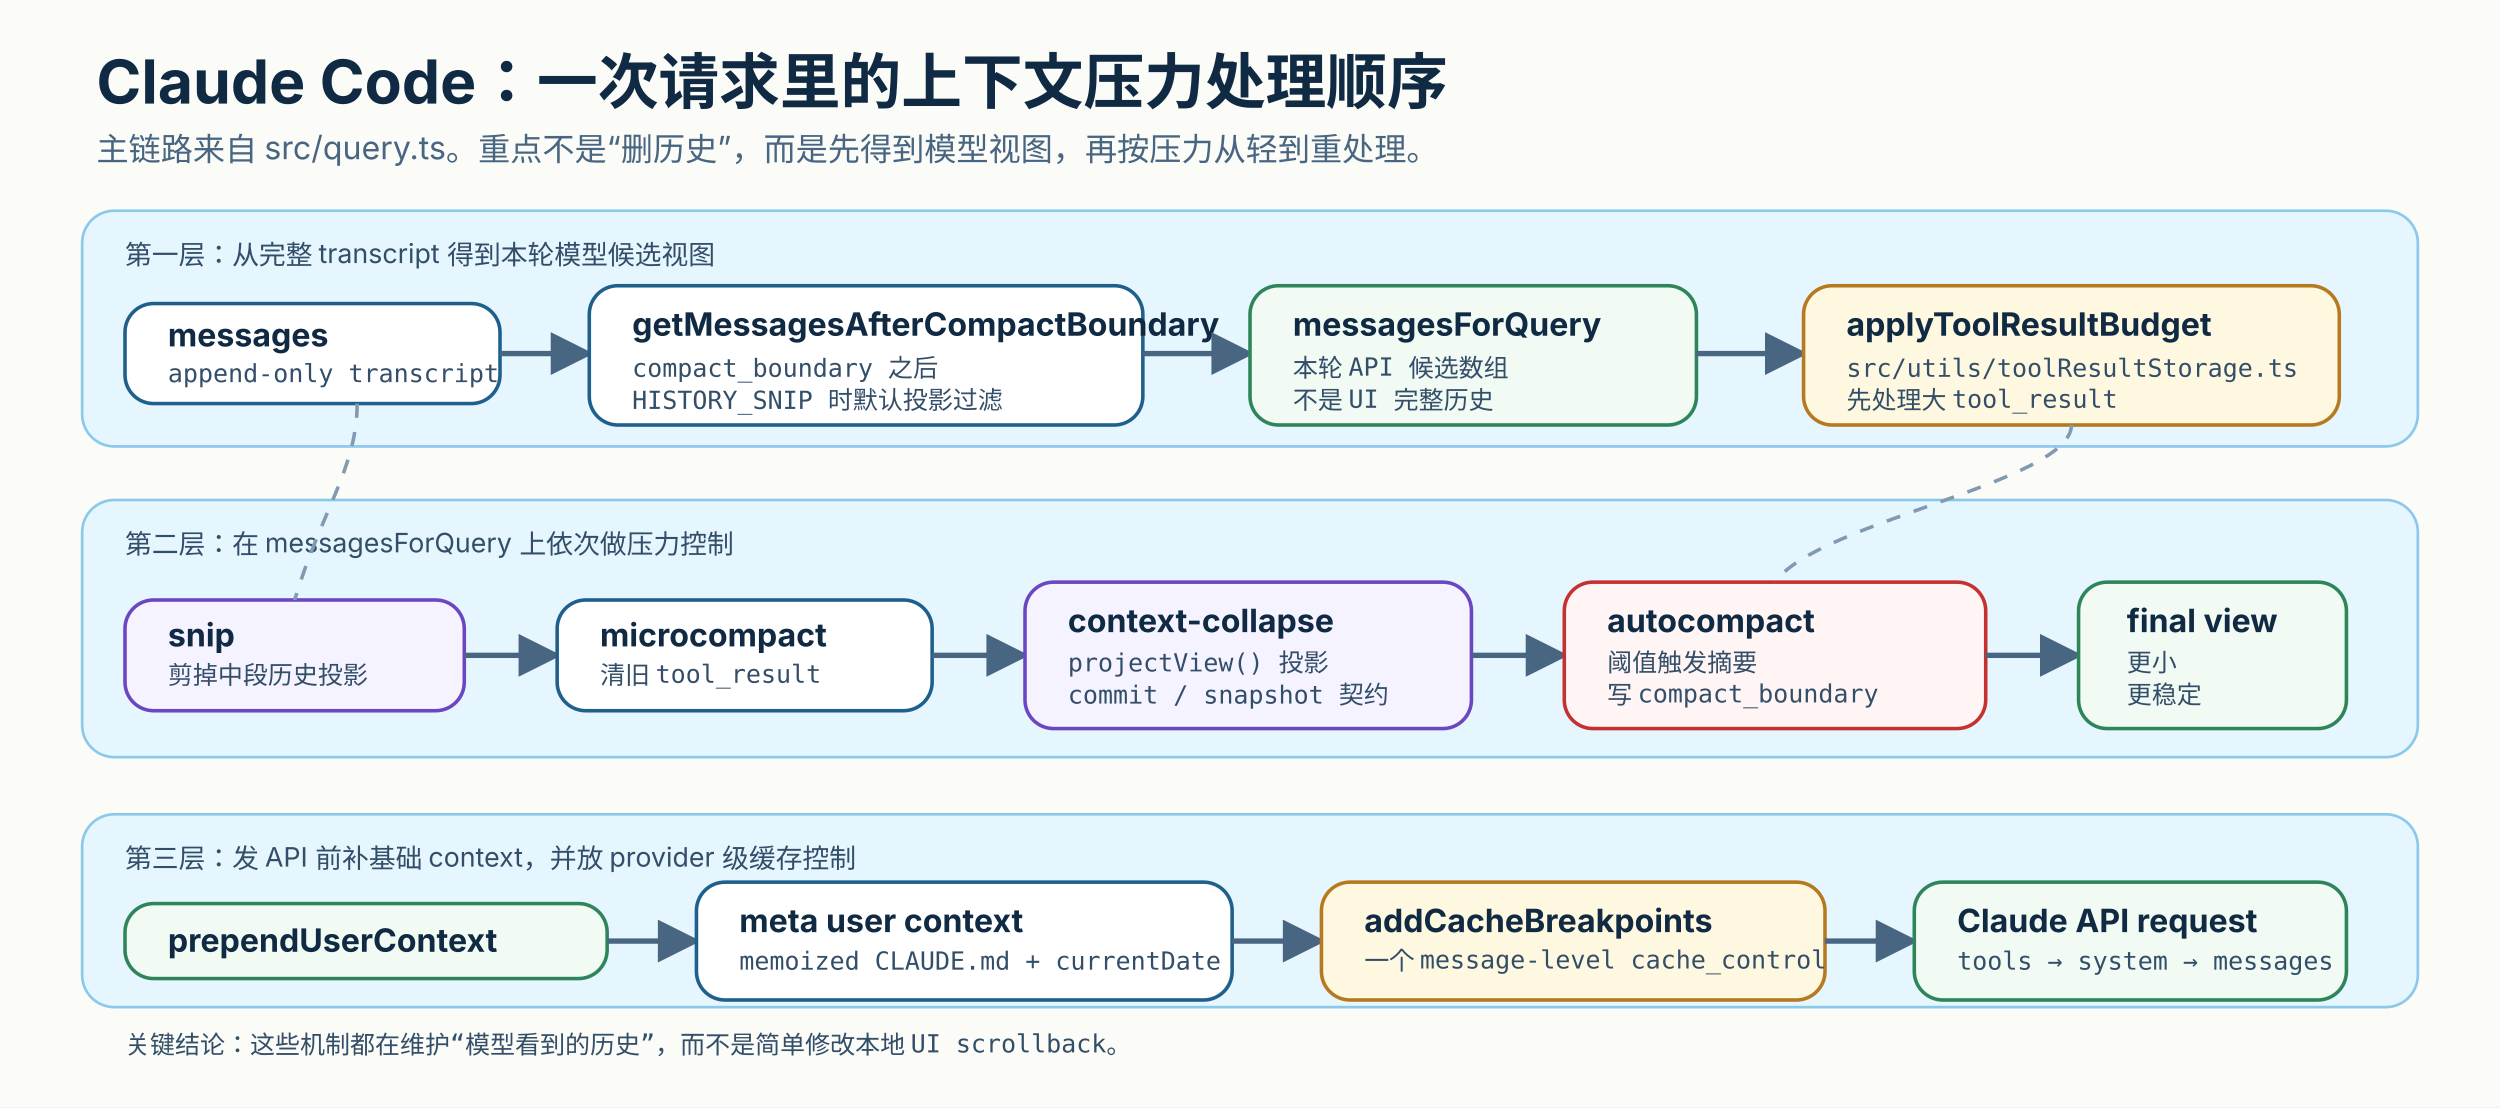
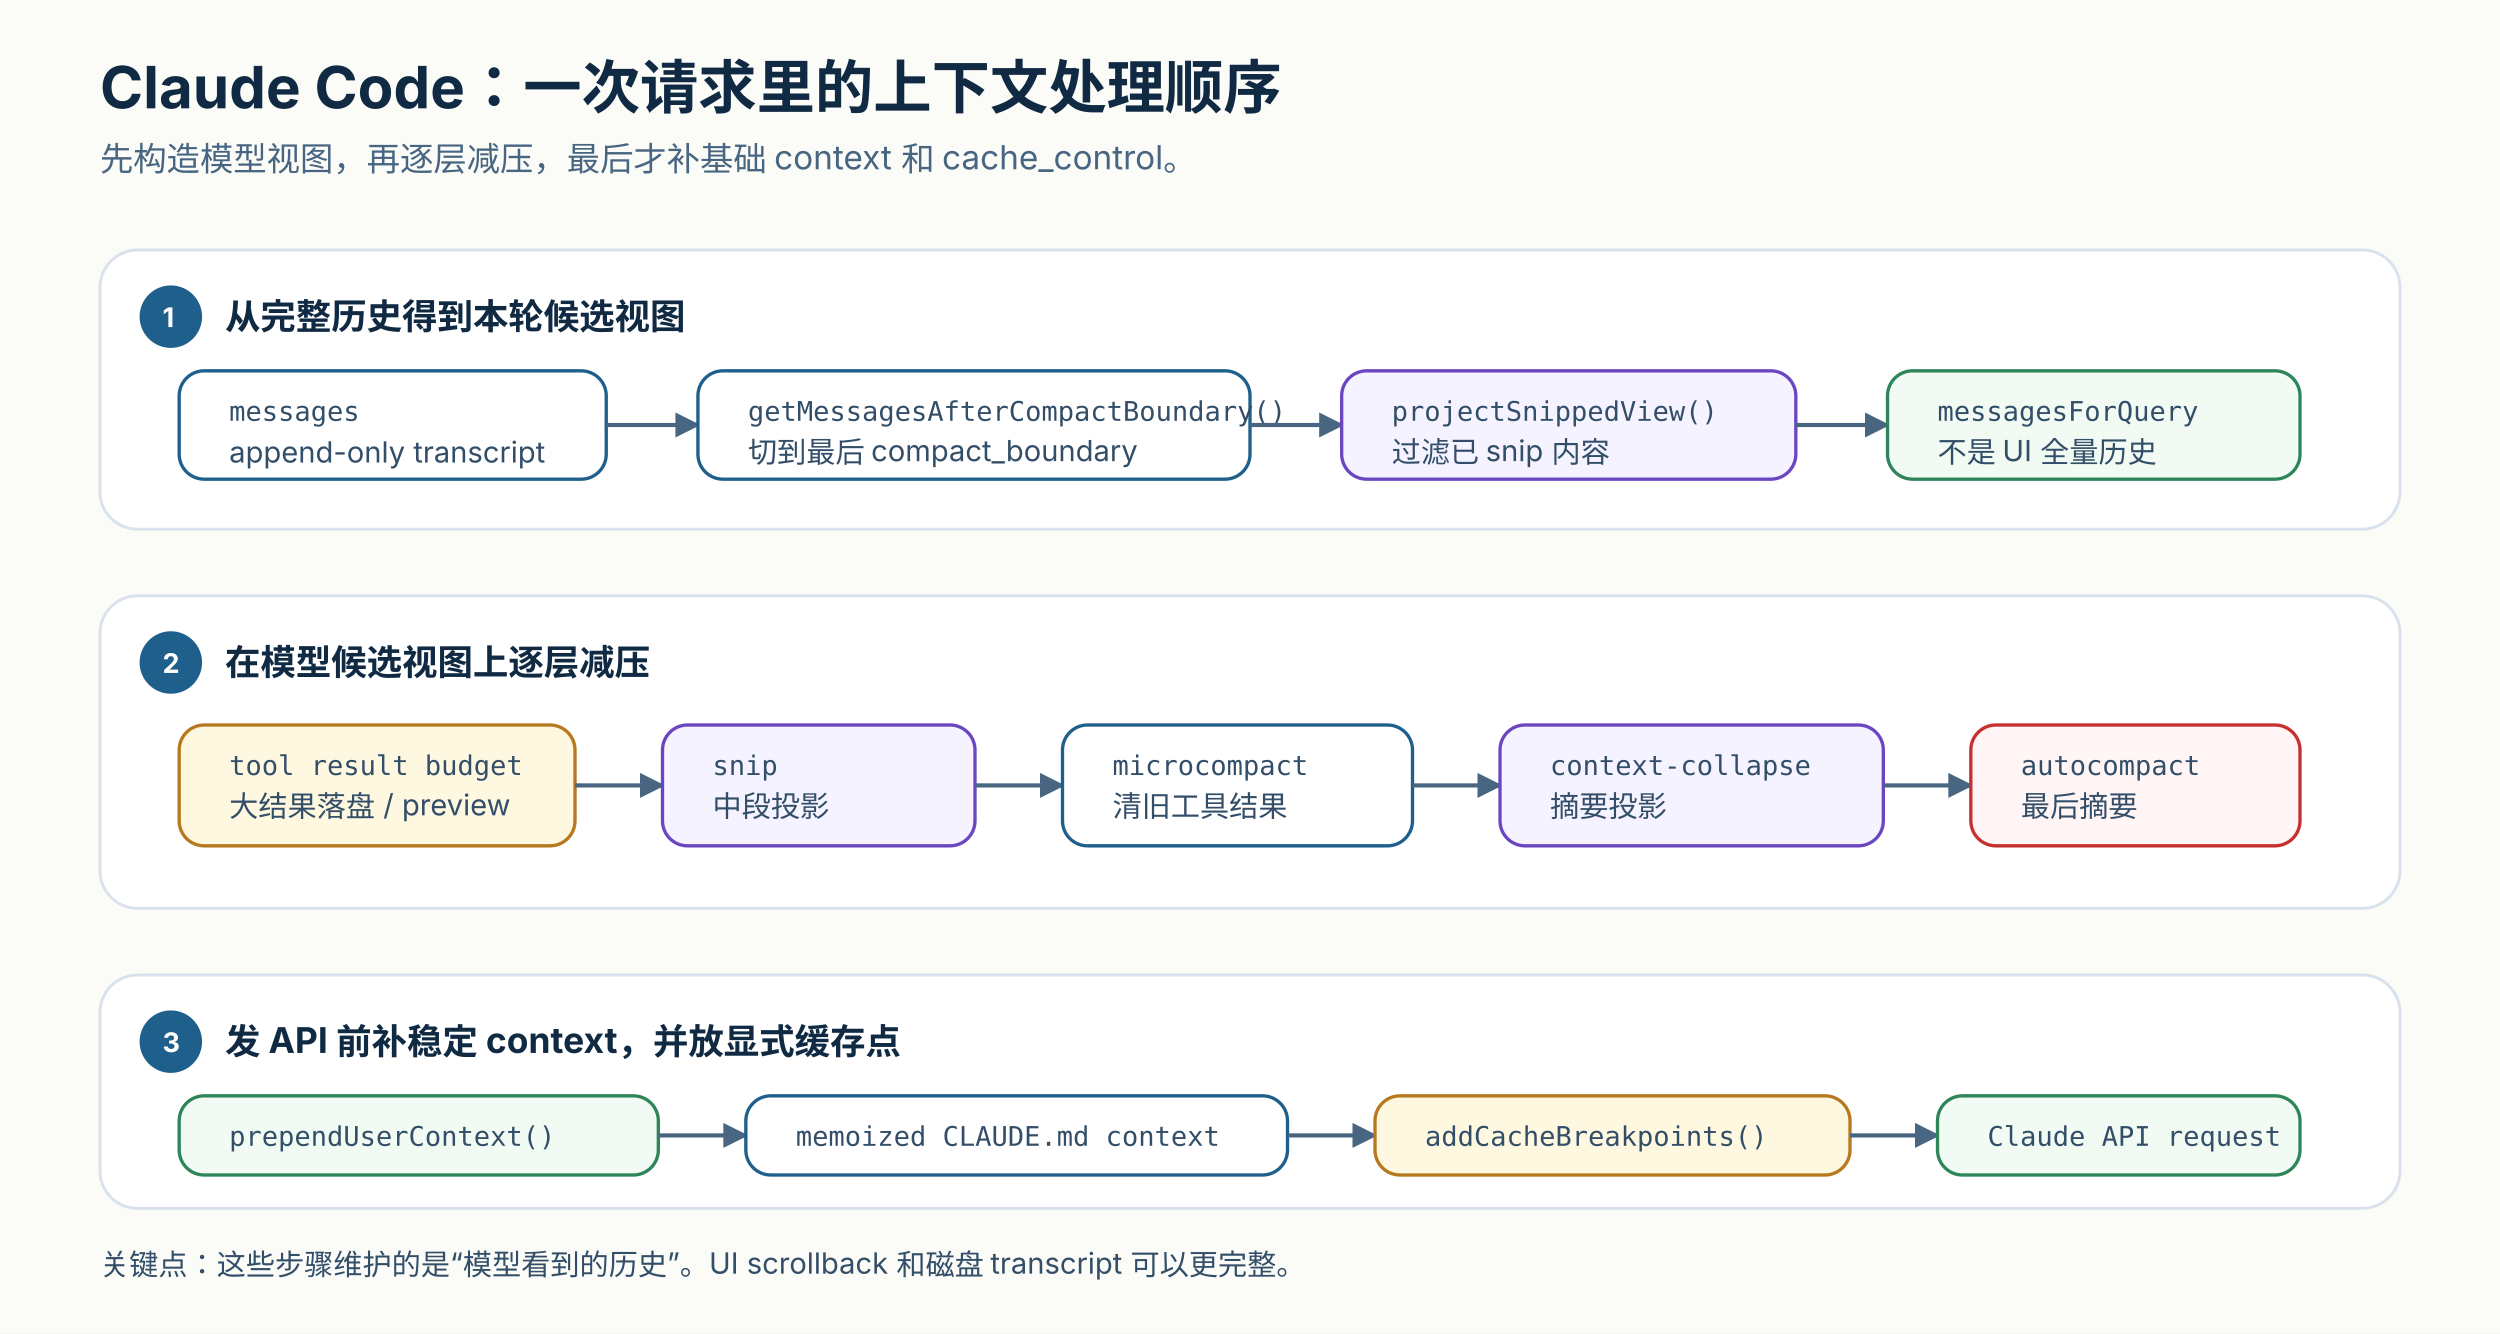
- <svg xmlns="http://www.w3.org/2000/svg" width="1400" height="620" viewBox="0 0 1400 620" role="img" aria-labelledby="title desc">
+ <svg xmlns="http://www.w3.org/2000/svg" width="1200" height="640" viewBox="0 0 1200 640" role="img" aria-labelledby="title desc">
  <defs>
    <style>
      .bg { fill: #fbfcf8; }
-       .title { fill: #102a43; font: 700 34px -apple-system, BlinkMacSystemFont, "Segoe UI", sans-serif; }
-       .subtitle { fill: #486581; font: 18px -apple-system, BlinkMacSystemFont, "Segoe UI", sans-serif; }
-       .node { fill: #ffffff; stroke: #1f5f8b; stroke-width: 2; rx: 16; }
-       .node-green { fill: #f1fbf4; stroke: #2f855a; stroke-width: 2; rx: 16; }
-       .node-yellow { fill: #fff8e1; stroke: #b7791f; stroke-width: 2; rx: 16; }
-       .node-red { fill: #fff5f5; stroke: #c53030; stroke-width: 2; rx: 16; }
-       .node-purple { fill: #f5f3ff; stroke: #6b46c1; stroke-width: 2; rx: 16; }
-       .label { fill: #102a43; font: 700 18px -apple-system, BlinkMacSystemFont, "Segoe UI", sans-serif; }
-       .small { fill: #334e68; font: 14px ui-monospace, SFMono-Regular, Menlo, Consolas, monospace; }
-       .body { fill: #334e68; font: 15px -apple-system, BlinkMacSystemFont, "Segoe UI", sans-serif; }
-       .arrow { stroke: #486581; stroke-width: 3; marker-end: url(#arrow); fill: none; }
-       .dash { stroke: #829ab1; stroke-width: 2; stroke-dasharray: 8 8; fill: none; }
-       .band { fill: #e6f6ff; stroke: #8cc8ea; stroke-width: 1.5; rx: 18; }
+       .title { fill: #102a43; font: 700 28px -apple-system, BlinkMacSystemFont, "Segoe UI", sans-serif; }
+       .subtitle { fill: #486581; font: 16px -apple-system, BlinkMacSystemFont, "Segoe UI", sans-serif; }
+       .band { fill: #ffffff; stroke: #d9e2ec; stroke-width: 1.4; rx: 18; }
+       .box { fill: #ffffff; stroke: #1f5f8b; stroke-width: 1.6; rx: 12; }
+       .green { fill: #f1fbf4; stroke: #2f855a; stroke-width: 1.6; rx: 12; }
+       .yellow { fill: #fff8e1; stroke: #b7791f; stroke-width: 1.6; rx: 12; }
+       .purple { fill: #f5f3ff; stroke: #6b46c1; stroke-width: 1.6; rx: 12; }
+       .red { fill: #fff5f5; stroke: #c53030; stroke-width: 1.6; rx: 12; }
+       .label { fill: #102a43; font: 700 17px -apple-system, BlinkMacSystemFont, "Segoe UI", sans-serif; }
+       .body { fill: #334e68; font: 14px -apple-system, BlinkMacSystemFont, "Segoe UI", sans-serif; }
+       .mono { fill: #334e68; font: 13px ui-monospace, SFMono-Regular, Menlo, Consolas, monospace; }
+       .num { fill: #ffffff; font: 700 13px -apple-system, BlinkMacSystemFont, "Segoe UI", sans-serif; }
+       .badge { fill: #1f5f8b; }
+       .arrow { stroke: #486581; stroke-width: 2; marker-end: url(#arrow); fill: none; }
    </style>
-     <marker id="arrow" viewBox="0 0 10 10" refX="9" refY="5" markerWidth="8" markerHeight="8" orient="auto-start-reverse">
+     <marker id="arrow" viewBox="0 0 10 10" refX="9" refY="5" markerWidth="6" markerHeight="6" orient="auto-start-reverse">
      <path d="M 0 0 L 10 5 L 0 10 z" fill="#486581" />
    </marker>
  </defs>
-   <rect class="bg" width="1400" height="620" />
-   <text class="title" x="54" y="58">Claude Code：一次请求里的上下文压力处理顺序</text>
-   <text class="subtitle" x="54" y="90">主链路来自 src/query.ts。重点不是“删历史”，而是先得到模型视图，再按压力从轻到重处理。</text>
-   <rect class="band" x="46" y="118" width="1308" height="132" />
-   <text class="body" x="70" y="148">第一层：从完整 transcript 得到本轮模型候选视图</text>
-   <rect class="node" x="70" y="170" width="210" height="56" />
-   <text class="label" x="94" y="194">messages</text>
-   <text class="small" x="94" y="214">append-only transcript</text>
-   <path class="arrow" d="M 280 198 H 330" />
-   <rect class="node" x="330" y="160" width="310" height="78" />
-   <text class="label" x="354" y="188">getMessagesAfterCompactBoundary</text>
-   <text class="small" x="354" y="211">compact_boundary 之后</text>
-   <text class="small" x="354" y="229">HISTORY_SNIP 时默认投影过滤</text>
-   <path class="arrow" d="M 640 198 H 700" />
-   <rect class="node-green" x="700" y="160" width="250" height="78" />
-   <text class="label" x="724" y="188">messagesForQuery</text>
-   <text class="small" x="724" y="211">本轮 API 候选数组</text>
-   <text class="small" x="724" y="229">不是 UI 完整历史</text>
-   <path class="arrow" d="M 950 198 H 1010" />
-   <rect class="node-yellow" x="1010" y="160" width="300" height="78" />
-   <text class="label" x="1034" y="188">applyToolResultBudget</text>
-   <text class="small" x="1034" y="211">src/utils/toolResultStorage.ts</text>
-   <text class="small" x="1034" y="229">先处理大 tool_result</text>
-   <rect class="band" x="46" y="280" width="1308" height="144" />
-   <text class="body" x="70" y="310">第二层：在 messagesForQuery 上依次做压力控制</text>
-   <rect class="node-purple" x="70" y="336" width="190" height="62" />
-   <text class="label" x="94" y="362">snip</text>
-   <text class="small" x="94" y="383">剪掉中段历史投影</text>
-   <path class="arrow" d="M 260 367 H 312" />
-   <rect class="node" x="312" y="336" width="210" height="62" />
-   <text class="label" x="336" y="362">microcompact</text>
-   <text class="small" x="336" y="383">清旧 tool_result</text>
-   <path class="arrow" d="M 522 367 H 574" />
-   <rect class="node-purple" x="574" y="326" width="250" height="82" />
-   <text class="label" x="598" y="354">context-collapse</text>
-   <text class="small" x="598" y="376">projectView() 投影</text>
-   <text class="small" x="598" y="394">commit / snapshot 契约</text>
-   <path class="arrow" d="M 824 367 H 876" />
-   <rect class="node-red" x="876" y="326" width="236" height="82" />
-   <text class="label" x="900" y="354">autocompact</text>
-   <text class="small" x="900" y="376">阈值触发摘要</text>
-   <text class="small" x="900" y="394">写 compact_boundary</text>
-   <path class="arrow" d="M 1112 367 H 1164" />
-   <rect class="node-green" x="1164" y="326" width="150" height="82" />
-   <text class="label" x="1191" y="354">final view</text>
-   <text class="small" x="1191" y="376">更小</text>
-   <text class="small" x="1191" y="394">更稳定</text>
-   <rect class="band" x="46" y="456" width="1308" height="108" />
-   <text class="body" x="70" y="486">第三层：发 API 前补基础 context，并放 provider 级缓存控制</text>
-   <rect class="node-green" x="70" y="506" width="270" height="42" />
-   <text class="label" x="94" y="533">prependUserContext</text>
-   <path class="arrow" d="M 340 527 H 390" />
-   <rect class="node" x="390" y="494" width="300" height="66" />
-   <text class="label" x="414" y="522">meta user context</text>
-   <text class="small" x="414" y="543">memoized CLAUDE.md + currentDate</text>
-   <path class="arrow" d="M 690 527 H 740" />
-   <rect class="node-yellow" x="740" y="494" width="282" height="66" />
-   <text class="label" x="764" y="522">addCacheBreakpoints</text>
-   <text class="small" x="764" y="543">一个 message-level cache_control</text>
-   <path class="arrow" d="M 1022 527 H 1072" />
-   <rect class="node-green" x="1072" y="494" width="242" height="66" />
-   <text class="label" x="1096" y="522">Claude API request</text>
-   <text class="small" x="1096" y="543">tools → system → messages</text>
-   <path class="dash" d="M 200 226 C 200 262 180 286 165 336" />
-   <path class="dash" d="M 1160 238 C 1160 270 1018 292 994 326" />
-   <text class="small" x="70" y="590">关键结论：这些机制都在维护“模型看到的历史”，而不是简单修改本地 UI scrollback。</text>
+   <rect class="bg" width="1200" height="640" />
+   <text class="title" x="48" y="52">Claude Code：一次请求里的上下文处理顺序</text>
+   <text class="subtitle" x="48" y="82">先构造模型视图，再逐层减压，最后才补基础 context 和 cache_control。</text>
+   <rect class="band" x="48" y="120" width="1104" height="134" />
+   <circle class="badge" cx="82" cy="152" r="15" />
+   <text class="num" x="78" y="157">1</text>
+   <text class="label" x="108" y="158">从完整历史得到本轮候选视图</text>
+   <rect class="box" x="86" y="178" width="205" height="52" />
+   <text class="mono" x="110" y="202">messages</text>
+   <text class="body" x="110" y="222">append-only transcript</text>
+   <path class="arrow" d="M 291 204 H 335" />
+   <rect class="box" x="335" y="178" width="265" height="52" />
+   <text class="mono" x="359" y="202">getMessagesAfterCompactBoundary()</text>
+   <text class="body" x="359" y="222">切到最后 compact_boundary</text>
+   <path class="arrow" d="M 600 204 H 644" />
+   <rect class="purple" x="644" y="178" width="218" height="52" />
+   <text class="mono" x="668" y="202">projectSnippedView()</text>
+   <text class="body" x="668" y="222">过滤已 snip 内容</text>
+   <path class="arrow" d="M 862 204 H 906" />
+   <rect class="green" x="906" y="178" width="198" height="52" />
+   <text class="mono" x="930" y="202">messagesForQuery</text>
+   <text class="body" x="930" y="222">不是 UI 全量历史</text>
+   <rect class="band" x="48" y="286" width="1104" height="150" />
+   <circle class="badge" cx="82" cy="318" r="15" />
+   <text class="num" x="78" y="323">2</text>
+   <text class="label" x="108" y="324">在模型候选视图上逐层减压</text>
+   <rect class="yellow" x="86" y="348" width="190" height="58" />
+   <text class="mono" x="110" y="372">tool result budget</text>
+   <text class="body" x="110" y="392">大结果落盘 / preview</text>
+   <path class="arrow" d="M 276 377 H 318" />
+   <rect class="purple" x="318" y="348" width="150" height="58" />
+   <text class="mono" x="342" y="372">snip</text>
+   <text class="body" x="342" y="392">中段投影</text>
+   <path class="arrow" d="M 468 377 H 510" />
+   <rect class="box" x="510" y="348" width="168" height="58" />
+   <text class="mono" x="534" y="372">microcompact</text>
+   <text class="body" x="534" y="392">清旧工具结果</text>
+   <path class="arrow" d="M 678 377 H 720" />
+   <rect class="purple" x="720" y="348" width="184" height="58" />
+   <text class="mono" x="744" y="372">context-collapse</text>
+   <text class="body" x="744" y="392">摘要投影</text>
+   <path class="arrow" d="M 904 377 H 946" />
+   <rect class="red" x="946" y="348" width="158" height="58" />
+   <text class="mono" x="970" y="372">autocompact</text>
+   <text class="body" x="970" y="392">最后摘要</text>
+   <rect class="band" x="48" y="468" width="1104" height="112" />
+   <circle class="badge" cx="82" cy="500" r="15" />
+   <text class="num" x="78" y="505">3</text>
+   <text class="label" x="108" y="506">发 API 前补稳定 context，并放显式缓存点</text>
+   <rect class="green" x="86" y="526" width="230" height="38" />
+   <text class="mono" x="110" y="550">prependUserContext()</text>
+   <path class="arrow" d="M 316 545 H 358" />
+   <rect class="box" x="358" y="526" width="260" height="38" />
+   <text class="mono" x="382" y="550">memoized CLAUDE.md context</text>
+   <path class="arrow" d="M 618 545 H 660" />
+   <rect class="yellow" x="660" y="526" width="228" height="38" />
+   <text class="mono" x="684" y="550">addCacheBreakpoints()</text>
+   <path class="arrow" d="M 888 545 H 930" />
+   <rect class="green" x="930" y="526" width="174" height="38" />
+   <text class="mono" x="954" y="550">Claude API request</text>
+   <text class="body" x="48" y="612">关键点：这些步骤维护的是“模型看到的历史”。UI scrollback 和磁盘 transcript 可以更完整。</text>
</svg>
